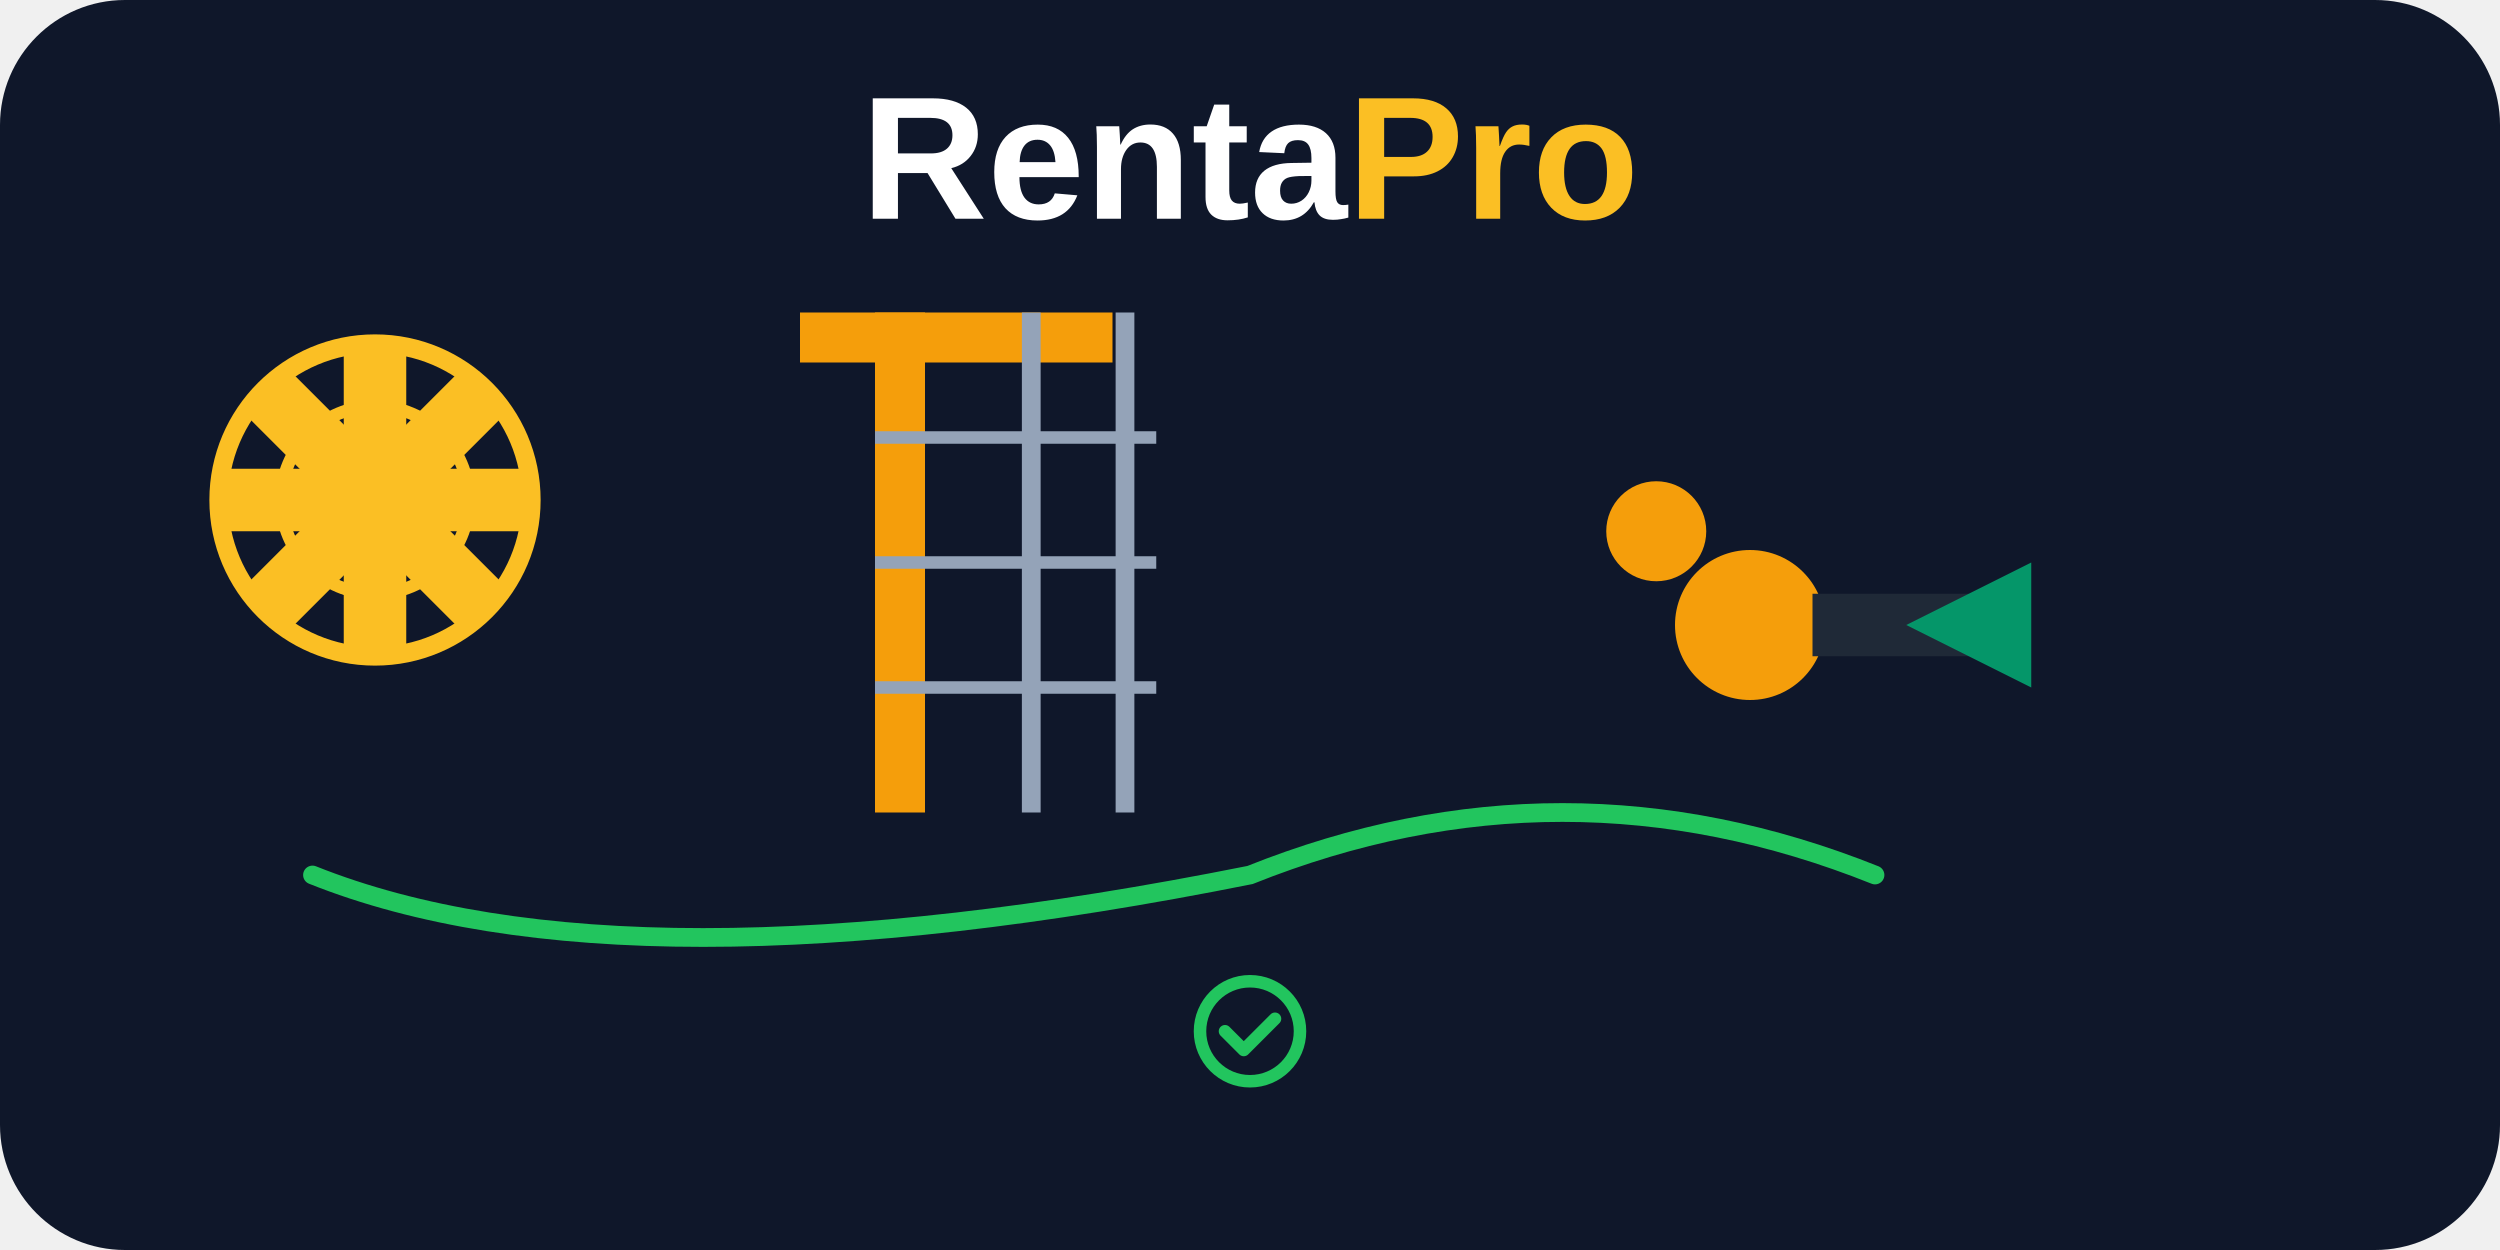
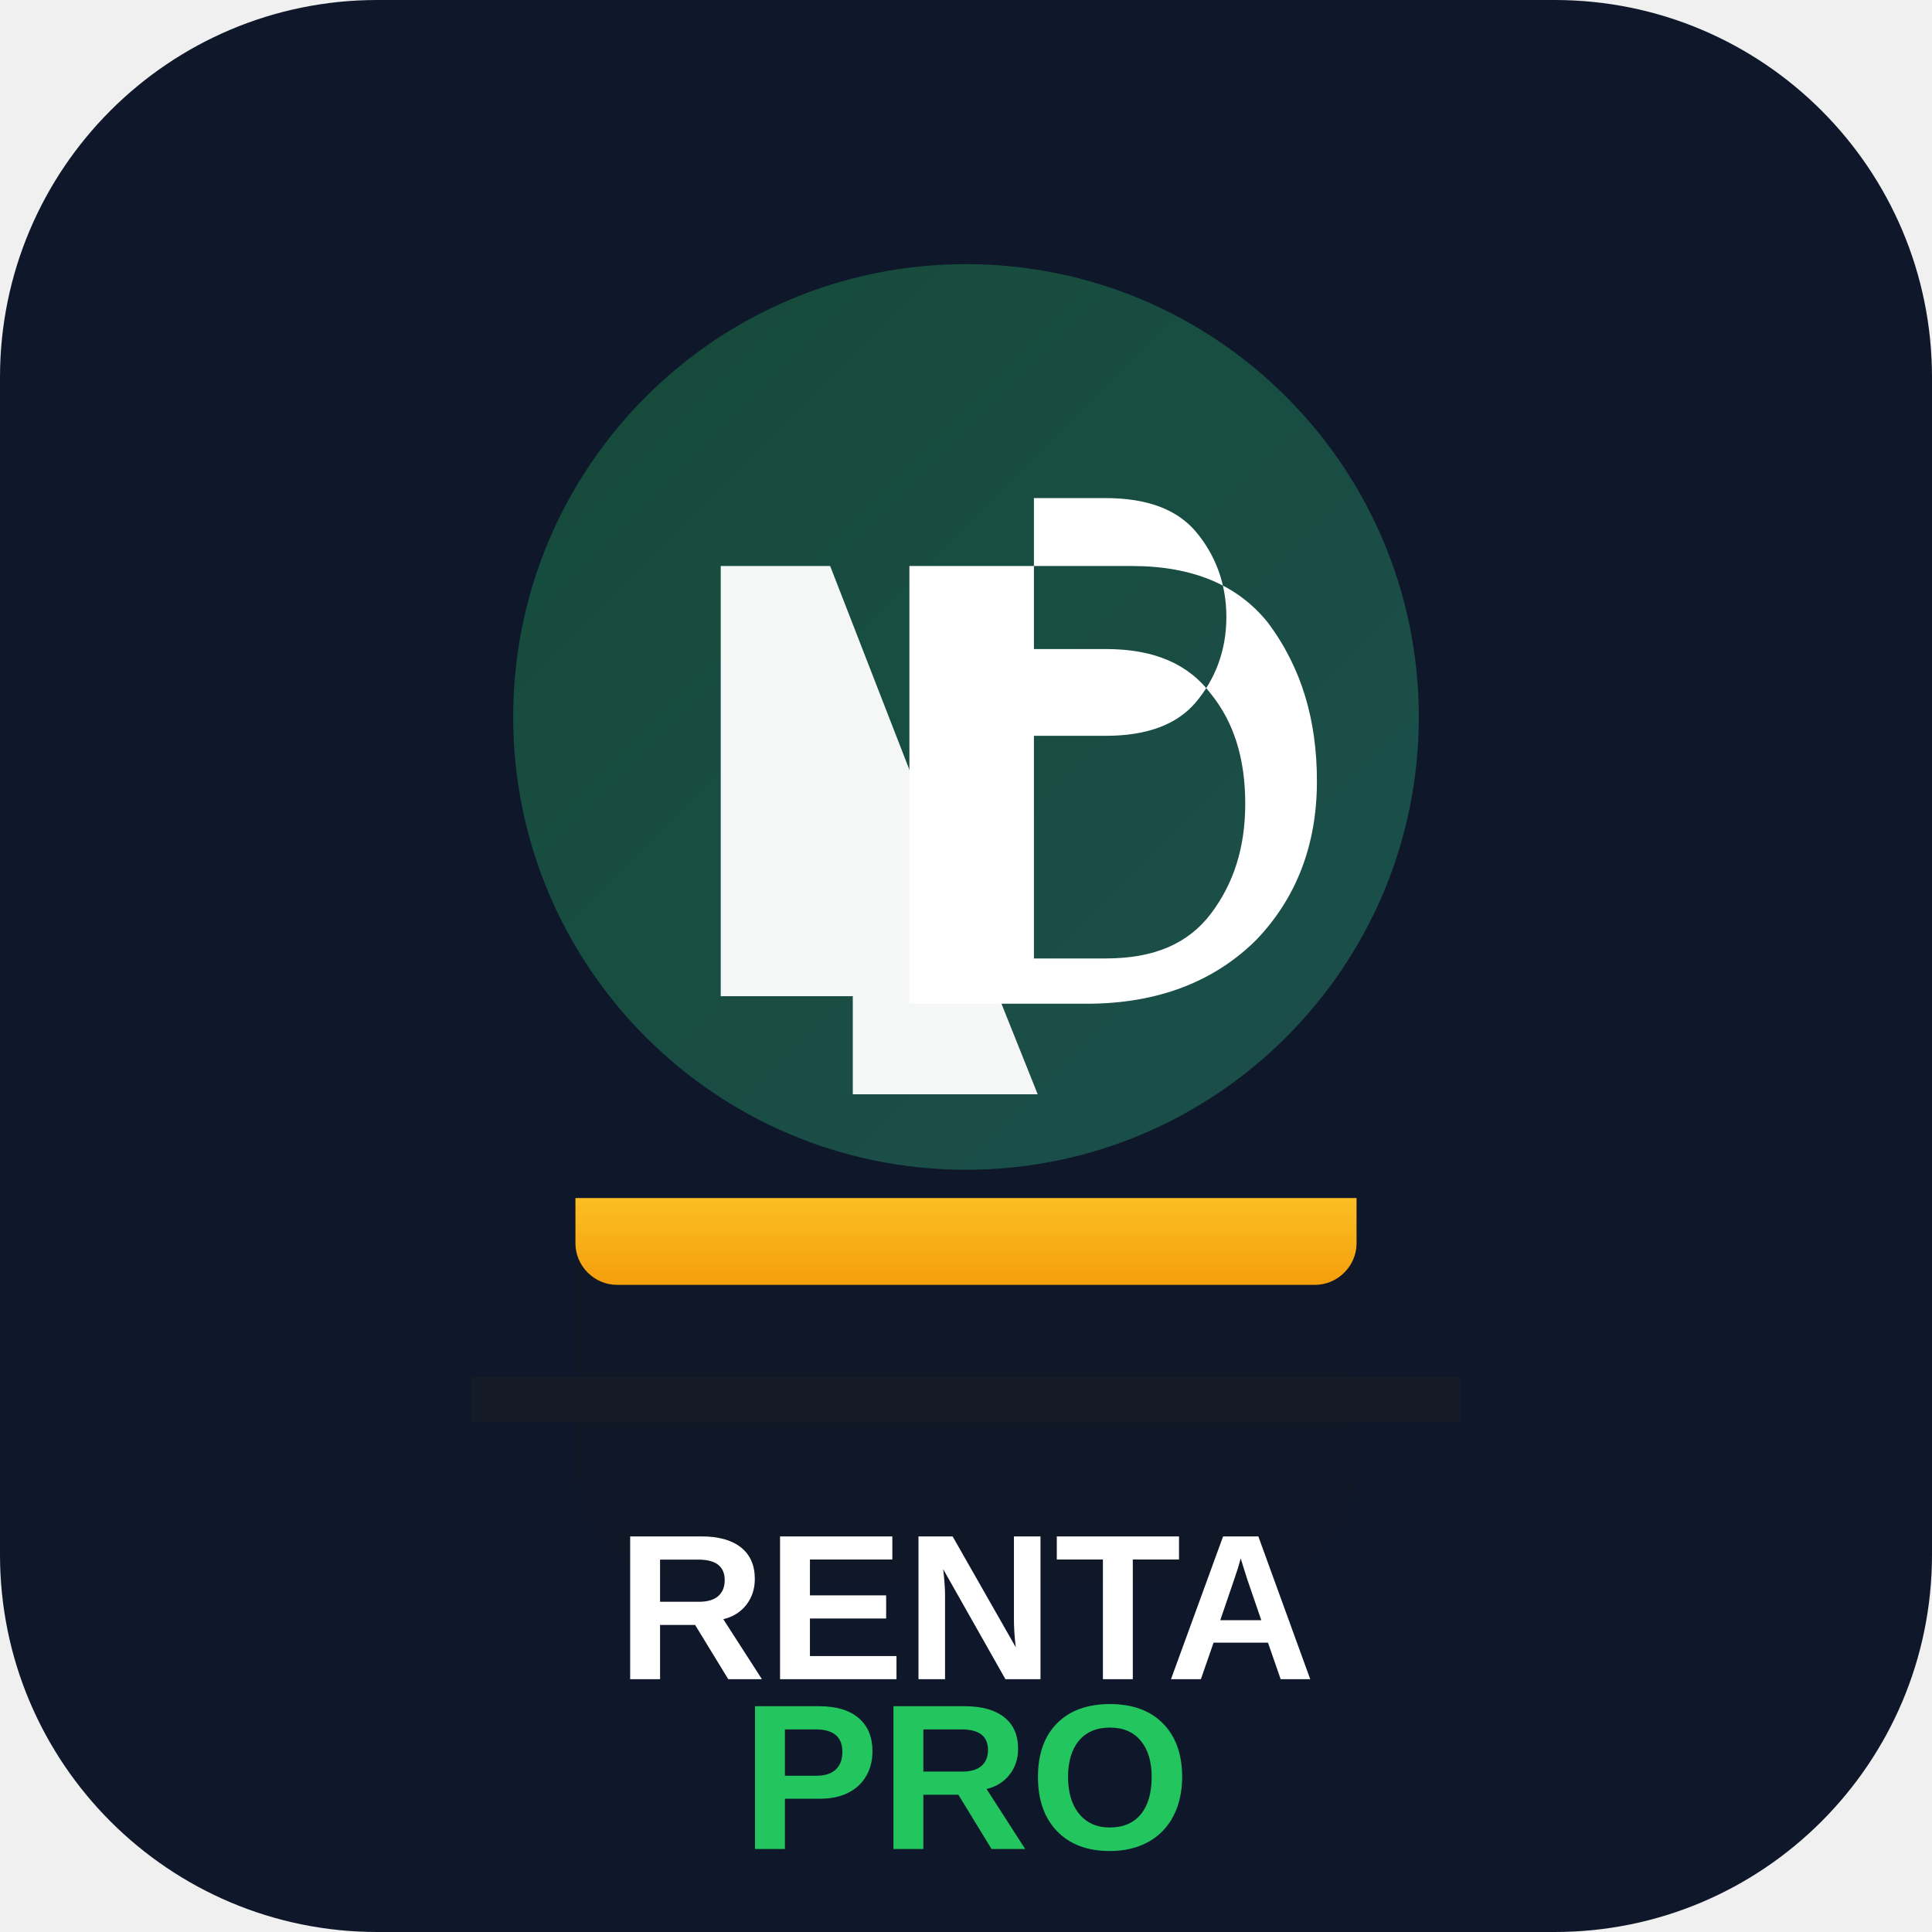
- <svg xmlns="http://www.w3.org/2000/svg" viewBox="0 0 400 200">
-   <rect width="400" height="200" fill="#0f172a" rx="20" />
-   <circle cx="60" cy="80" r="25" fill="none" stroke="#fbbf24" stroke-width="3" />
-   <circle cx="60" cy="80" r="15" fill="none" stroke="#fbbf24" stroke-width="2" />
-   <rect x="35" y="75" width="50" height="10" fill="#fbbf24" transform="rotate(0 60 80)" />
-   <rect x="35" y="75" width="50" height="10" fill="#fbbf24" transform="rotate(45 60 80)" />
-   <rect x="35" y="75" width="50" height="10" fill="#fbbf24" transform="rotate(90 60 80)" />
-   <rect x="35" y="75" width="50" height="10" fill="#fbbf24" transform="rotate(135 60 80)" />
-   <rect x="140" y="50" width="8" height="80" fill="#f59e0b" />
-   <rect x="128" y="50" width="50" height="8" fill="#f59e0b" />
-   <line x1="165" y1="50" x2="165" y2="130" stroke="#94a3b8" stroke-width="3" />
-   <line x1="180" y1="50" x2="180" y2="130" stroke="#94a3b8" stroke-width="3" />
-   <line x1="140" y1="70" x2="185" y2="70" stroke="#94a3b8" stroke-width="2" />
-   <line x1="140" y1="90" x2="185" y2="90" stroke="#94a3b8" stroke-width="2" />
-   <line x1="140" y1="110" x2="185" y2="110" stroke="#94a3b8" stroke-width="2" />
-   <circle cx="280" cy="100" r="12" fill="#f59e0b" />
-   <rect x="290" y="95" width="25" height="10" fill="#1f2937" />
-   <circle cx="265" cy="85" r="8" fill="#f59e0b" />
-   <polygon points="305,100 325,90 325,110" fill="#059669" />
-   <path d="M 50 140 Q 100 160 200 140 Q 250 120 300 140" stroke="#22c55e" stroke-width="3" fill="none" stroke-linecap="round" />
-   <circle cx="200" cy="165" r="8" fill="none" stroke="#22c55e" stroke-width="2" />
-   <path d="M 196 165 L 199 168 L 204 163" stroke="#22c55e" stroke-width="2" fill="none" stroke-linecap="round" stroke-linejoin="round" />
-   <text x="200" y="35" font-family="Arial, sans-serif" font-size="28" font-weight="bold" fill="white" text-anchor="middle">
-     Renta<tspan fill="#fbbf24">Pro</tspan>
-   </text>
+ <svg xmlns="http://www.w3.org/2000/svg" width="1024" height="1024" viewBox="0 0 1024 1024">
+   <defs>
+     <linearGradient id="g1" x1="0%" y1="0%" x2="100%" y2="100%">
+       <stop offset="0%" stop-color="#22c55e" />
+       <stop offset="100%" stop-color="#38d39f" />
+     </linearGradient>
+     <linearGradient id="g2" x1="0%" y1="0%" x2="0%" y2="100%">
+       <stop offset="0%" stop-color="#fbbf24" />
+       <stop offset="100%" stop-color="#f59e0b" />
+     </linearGradient>
+   </defs>
+   <rect width="1024" height="1024" rx="200" fill="#0f172a" />
+   <circle cx="512" cy="380" r="240" fill="url(#g1)" opacity="0.3" />
+   <path d="M320 300h120l70 180 18 45 14 35 8 20h-98v-52h-70v-228z" fill="#fff" opacity="0.95" />
+   <path d="M492 300h108c32 0 56 10 72 30 18 24 26 52 26 84 0 34-11 62-32 84-22 22-52 34-90 34h-94v-232zm94 90c22 0 38-6 48-18 10-12 16-27 16-45 0-18-6-33-16-45-10-12-26-18-48-18h-38v126h38zm0 118c26 0 44-8 56-24 12-16 18-35 18-58 0-24-6-43-18-58-12-16-30-24-56-24h-38v164h38z" fill="#fff" />
+   <path d="M305 635h414v140c0 35-28 63-63 63H368c-35 0-63-28-63-63V635z" fill="#111827" opacity="0.9" />
+   <path d="M305 635h414v24c0 12-10 22-22 22H327c-12 0-22-10-22-22v-24z" fill="url(#g2)" />
+   <path d="M250 730h524v24H250z" fill="#222" opacity="0.3" />
+   <text x="512" y="890" font-family="Arial, sans-serif" font-size="110" text-anchor="middle" fill="#fff" font-weight="800">RENTA</text>
+   <text x="512" y="980" font-family="Arial, sans-serif" font-size="110" text-anchor="middle" fill="#22c55e" font-weight="900">PRO</text>
</svg>
